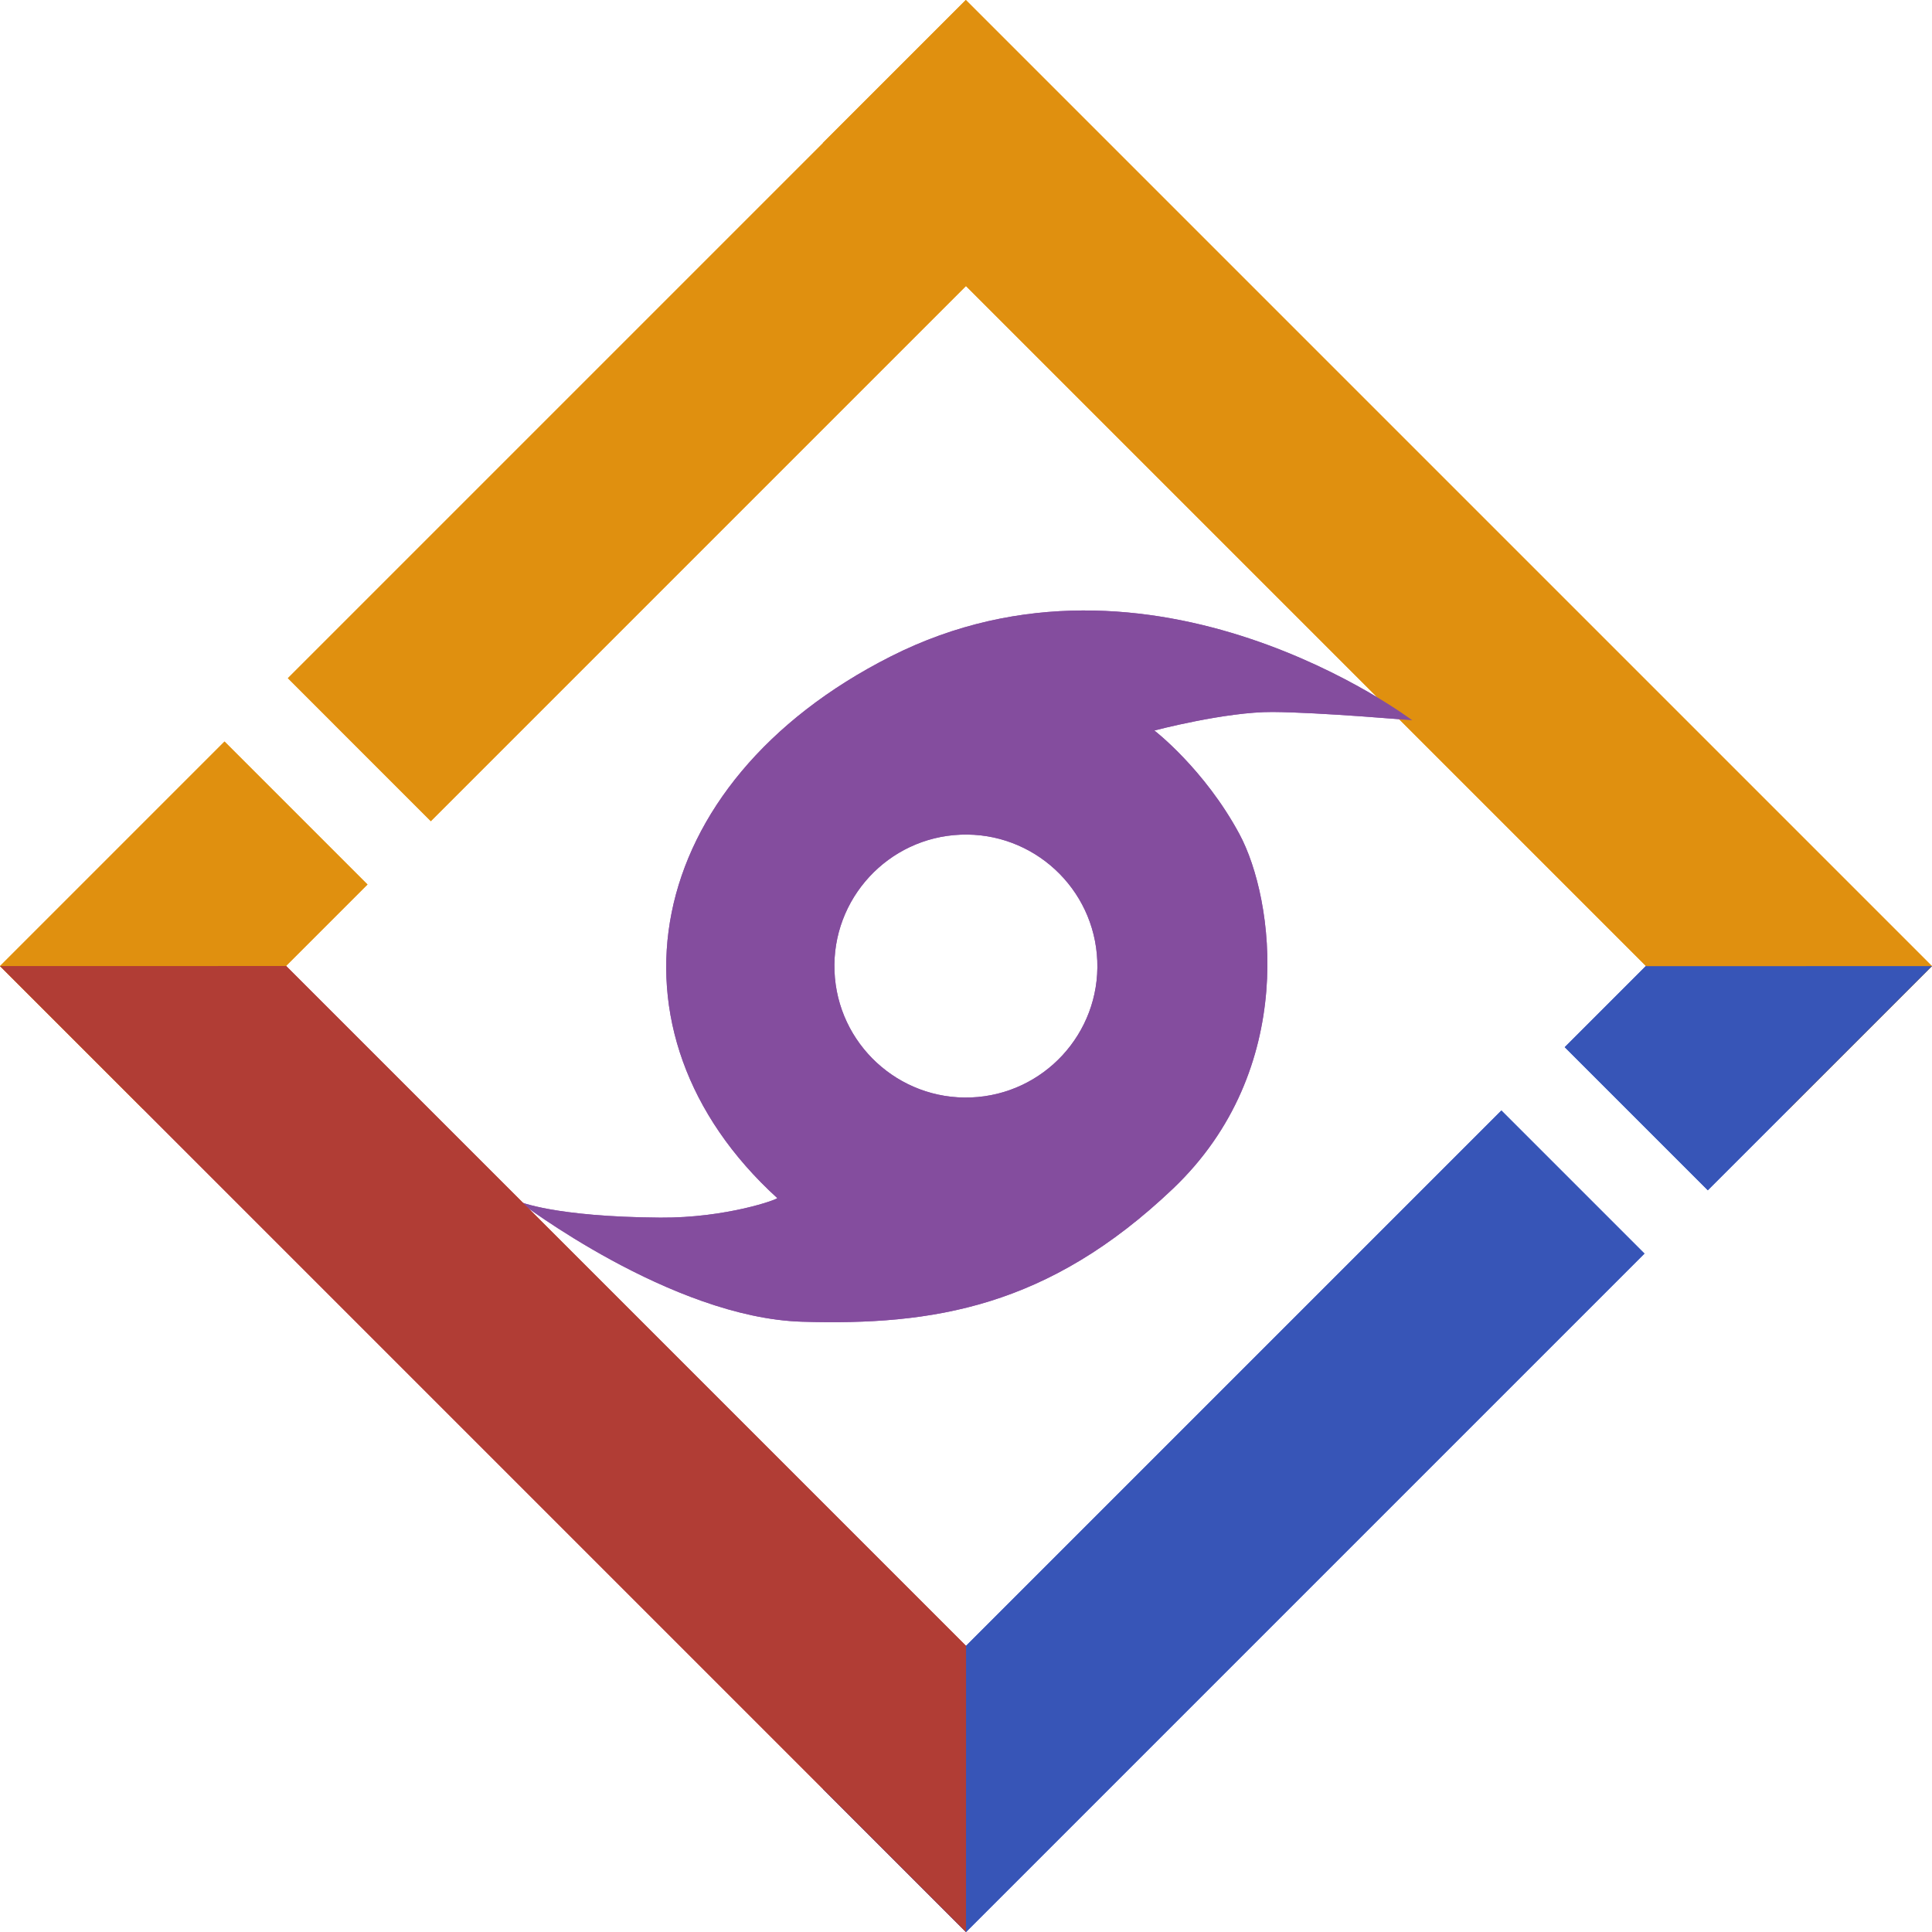
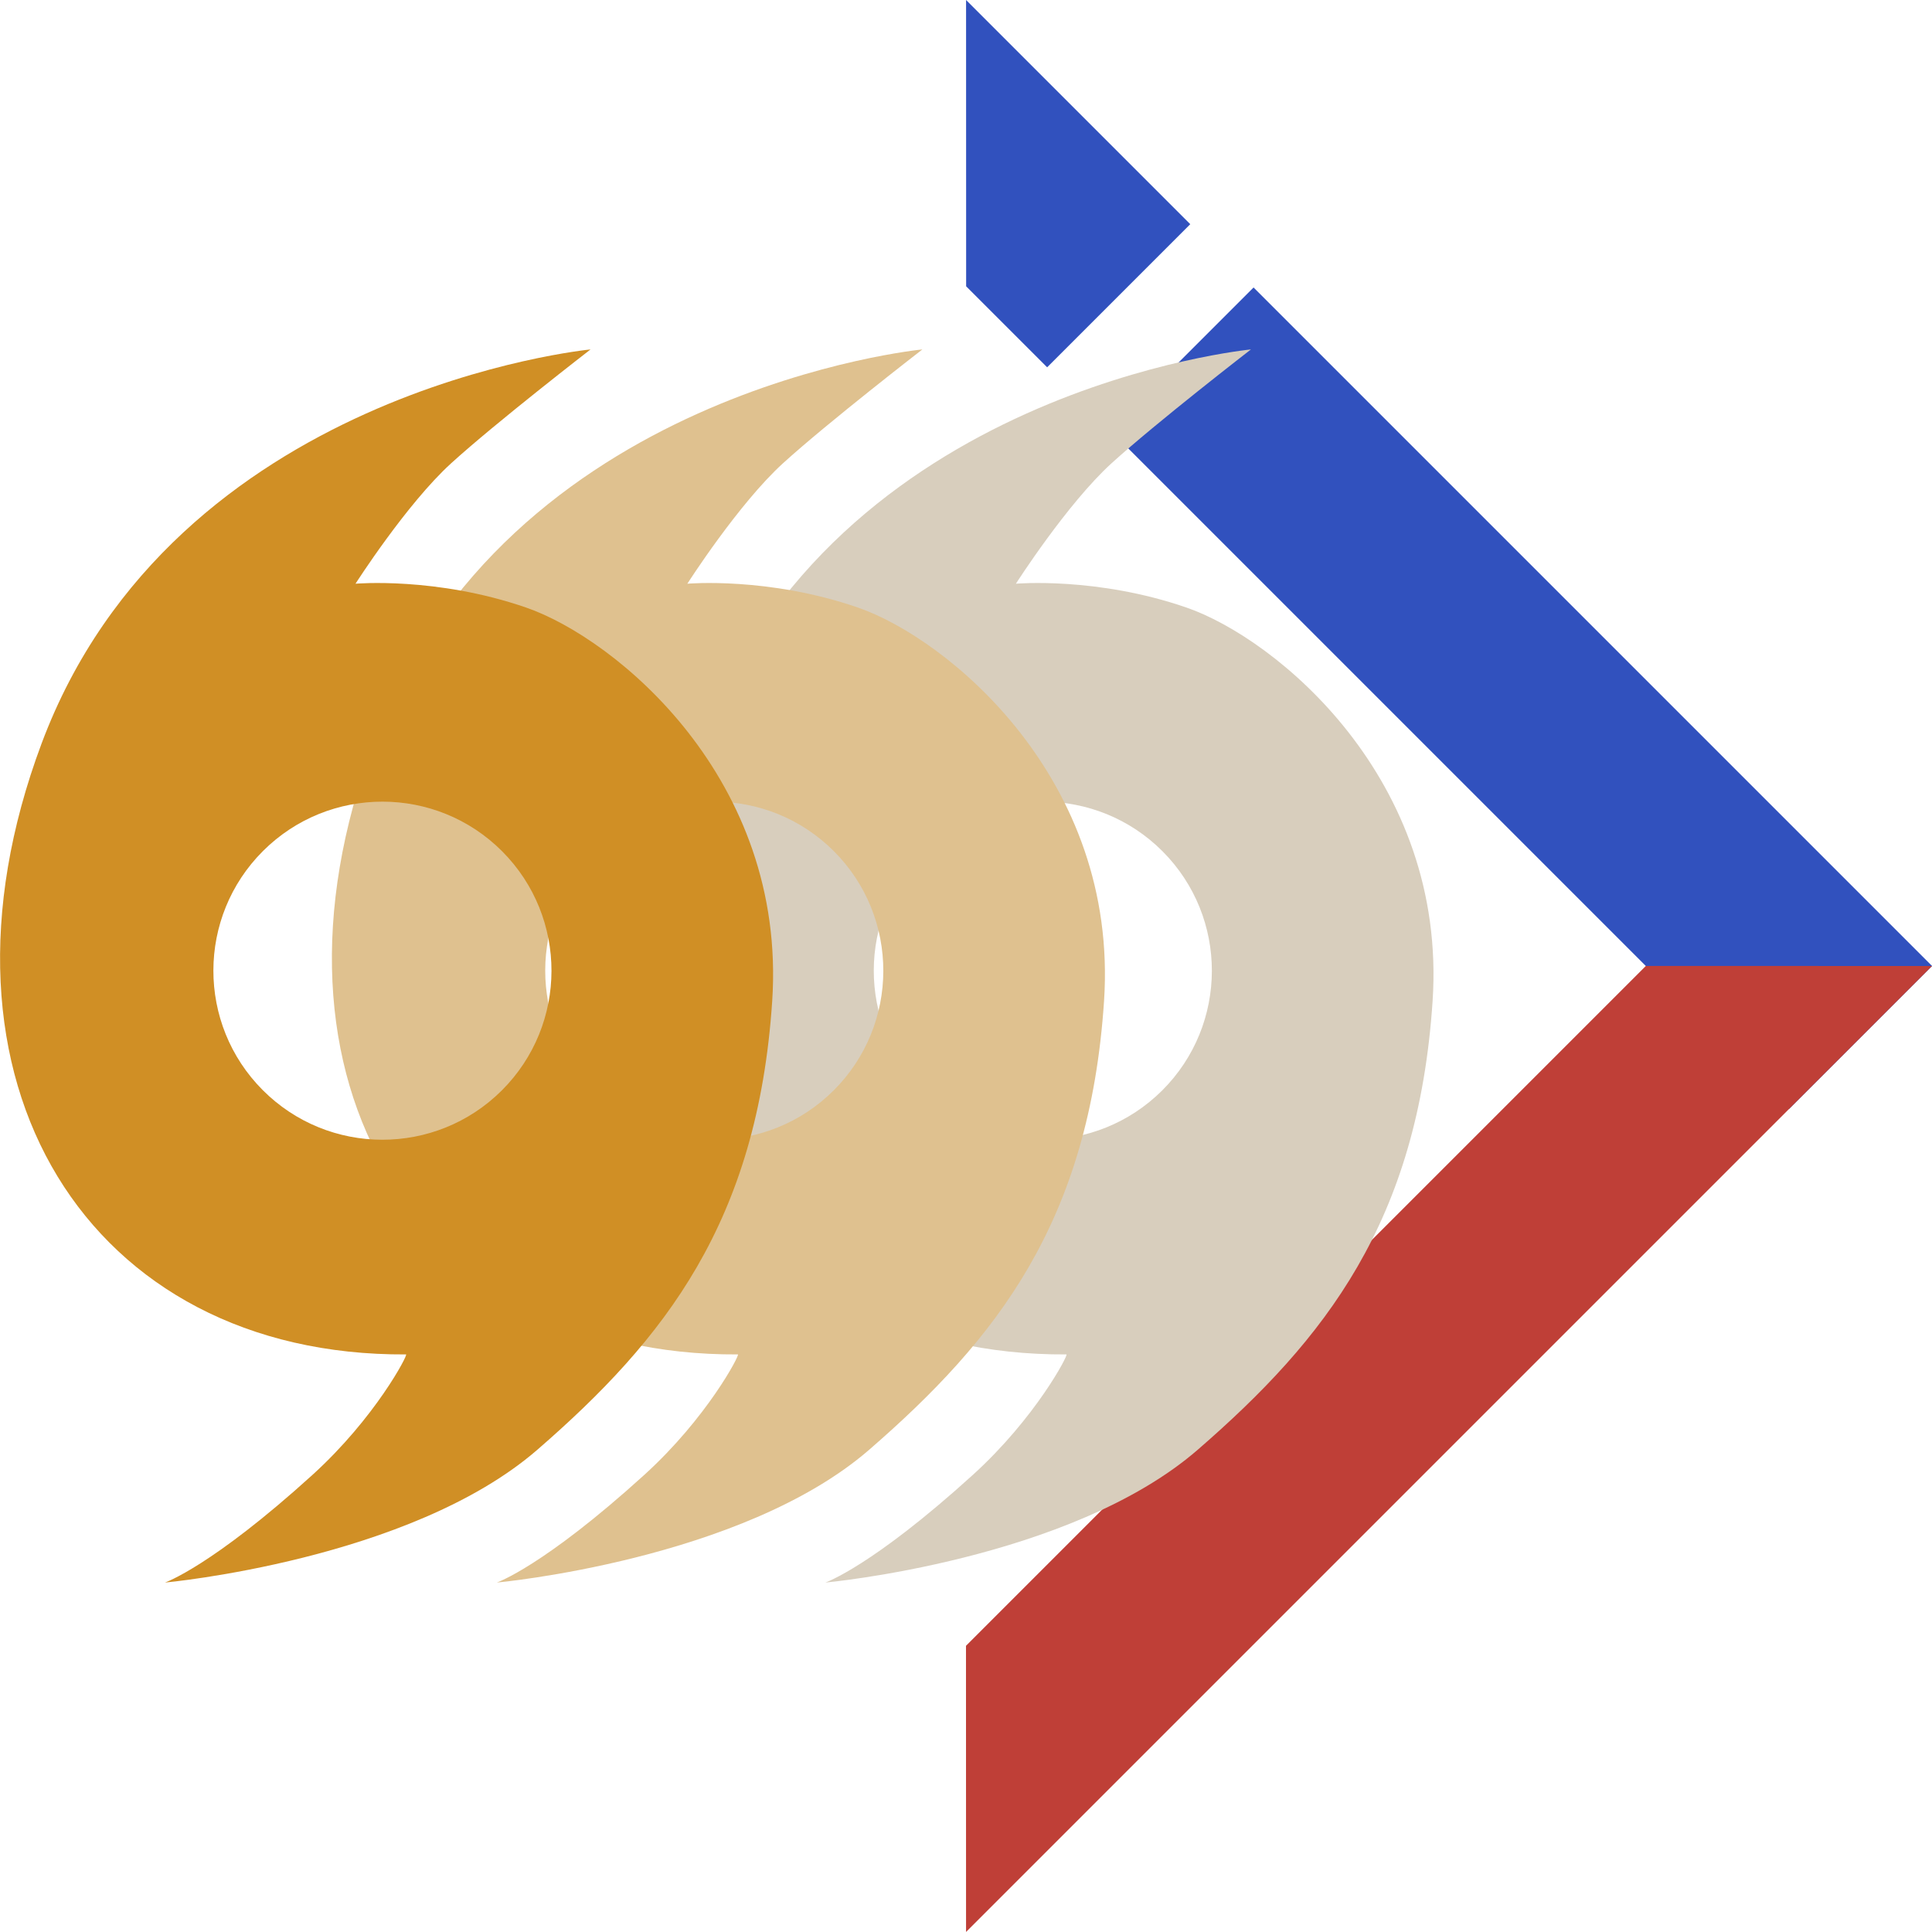
<svg xmlns="http://www.w3.org/2000/svg" width="100%" height="100%" viewBox="0 0 600 600" version="1.1" xml:space="preserve" style="fill-rule:evenodd;clip-rule:evenodd;stroke-linejoin:round;stroke-miterlimit:2;">
-   <g transform="matrix(1.00007,0,0,1.00007,0.000117399,-0.0220605)">
-     <path d="M89.383,210.629L133.788,255.035L299.968,88.854L555.551,344.437L599.956,300.032L299.924,-0L255.519,44.405L255.563,44.449L89.383,210.629ZM69.725,230.287L-0,300.013L44.405,344.418L114.13,274.692L69.725,230.287Z" style="fill:rgb(255,175,43);" />
-     <g transform="matrix(0.0280477,0.706599,-0.706599,0.0280477,503.518,79.636)">
-       <path d="M199.921,99.874C199.921,99.874 109.14,210.284 162.864,327.691C214.157,439.785 322.497,463.904 398.484,386.833C399.03,386.278 406.399,409.53 405.046,438.482C402.87,485.029 395.518,500.148 395.518,500.148C395.518,500.148 449.203,435.459 453.194,378.052C457.184,320.646 451.165,269.826 401.297,213.049C351.144,155.947 275.947,163.481 246.818,177.697C217.688,191.913 199.907,213.207 199.907,213.207C199.907,213.207 192.897,181.606 193.843,160.987C194.789,140.369 199.921,99.874 199.921,99.874ZM299.984,242.268C331.854,242.268 357.728,268.142 357.728,300.011C357.728,331.881 331.854,357.754 299.984,357.754C268.115,357.754 242.241,331.881 242.241,300.011C242.241,268.142 268.115,242.268 299.984,242.268Z" style="fill:rgb(149,88,178);" />
+   <g id="dark" transform="matrix(1.00007,0,0,1.00007,0.000117399,-0.0220605)">
+     <g transform="matrix(6.12323e-17,-1,1,6.12323e-17,-0.0302516,599.978)">
+       <path d="M466.239,344.864L255.545,555.558L299.987,600L510.681,389.306L466.239,344.864ZM530.339,369.649L599.956,300.032L511.051,300.053L485.897,325.207L530.339,369.649Z" style="fill:rgb(49,81,190);" />
+       <g transform="matrix(6.88453,-6.88453,12.9699,12.9699,-1544.81,-512.696)">
+         <path d="M59.625,94.31L53.17,90.885L53.17,114.013L59.625,110.588L59.625,94.31Z" style="fill:rgb(191,63,55);" />
+       </g>
    </g>
-     <path d="M466.239,344.864L255.545,555.558L299.987,600L510.681,389.306L466.239,344.864ZM530.339,369.649L599.956,300.032L511.051,300.053L485.897,325.207L530.339,369.649Z" style="fill:rgb(64,99,216);" />
-     <g transform="matrix(6.88453,-6.88453,12.9699,12.9699,-1544.81,-512.696)">
-       <path d="M59.625,94.31L53.17,90.885L53.17,114.013L59.625,110.588L59.625,94.31Z" style="fill:rgb(203,60,51);" />
+     <g transform="matrix(0.642029,0.643903,-0.643903,0.642029,324.415,-84.3183)">
+       <path d="M199.921,99.874C199.921,99.874 109.14,210.284 162.864,327.691C214.157,439.785 322.497,463.904 398.484,386.833C399.03,386.278 406.399,409.53 405.046,438.482C402.87,485.029 395.518,500.148 395.518,500.148C395.518,500.148 449.203,435.459 453.194,378.052C457.184,320.646 451.165,269.826 401.297,213.049C351.144,155.947 275.947,163.481 246.818,177.697C217.688,191.913 199.907,213.207 199.907,213.207C199.907,213.207 192.897,181.606 193.843,160.987C194.789,140.369 199.921,99.874 199.921,99.874ZM299.984,242.268C331.854,242.268 357.728,268.142 357.728,300.011C357.728,331.881 331.854,357.754 299.984,357.754C268.115,357.754 242.241,331.881 242.241,300.011C242.241,268.142 268.115,242.268 299.984,242.268Z" style="fill:rgb(216,206,189);" />
    </g>
-   </g>
-   <g id="dark" transform="matrix(1.00007,0,0,1.00007,0.000117399,-0.0220605)">
-     <path d="M89.383,210.629L133.788,255.035L299.968,88.854L555.551,344.437L599.956,300.032L299.924,-0L255.519,44.405L255.563,44.449L89.383,210.629ZM69.725,230.287L-0,300.013L44.405,344.418L114.13,274.692L69.725,230.287Z" style="fill:rgb(224,144,15);" />
-     <g transform="matrix(0.0280477,0.706599,-0.706599,0.0280477,503.518,79.636)">
-       <path d="M199.921,99.874C199.921,99.874 109.14,210.284 162.864,327.691C214.157,439.785 322.497,463.904 398.484,386.833C399.03,386.278 406.399,409.53 405.046,438.482C402.87,485.029 395.518,500.148 395.518,500.148C395.518,500.148 449.203,435.459 453.194,378.052C457.184,320.646 451.165,269.826 401.297,213.049C351.144,155.947 275.947,163.481 246.818,177.697C217.688,191.913 199.907,213.207 199.907,213.207C199.907,213.207 192.897,181.606 193.843,160.987C194.789,140.369 199.921,99.874 199.921,99.874ZM299.984,242.268C331.854,242.268 357.728,268.142 357.728,300.011C357.728,331.881 331.854,357.754 299.984,357.754C268.115,357.754 242.241,331.881 242.241,300.011C242.241,268.142 268.115,242.268 299.984,242.268Z" style="fill:rgb(132,77,158);" />
+     <g transform="matrix(0.642029,0.643903,-0.643903,0.642029,222.386,-84.3183)">
+       <path d="M199.921,99.874C199.921,99.874 109.14,210.284 162.864,327.691C214.157,439.785 322.497,463.904 398.484,386.833C399.03,386.278 406.399,409.53 405.046,438.482C402.87,485.029 395.518,500.148 395.518,500.148C395.518,500.148 449.203,435.459 453.194,378.052C457.184,320.646 451.165,269.826 401.297,213.049C351.144,155.947 275.947,163.481 246.818,177.697C217.688,191.913 199.907,213.207 199.907,213.207C199.907,213.207 192.897,181.606 193.843,160.987C194.789,140.369 199.921,99.874 199.921,99.874ZM299.984,242.268C331.854,242.268 357.728,268.142 357.728,300.011C357.728,331.881 331.854,357.754 299.984,357.754C268.115,357.754 242.241,331.881 242.241,300.011C242.241,268.142 268.115,242.268 299.984,242.268Z" style="fill:rgb(223,193,143);" />
    </g>
-     <path d="M466.239,344.864L255.545,555.558L299.987,600L510.681,389.306L466.239,344.864ZM530.339,369.649L599.956,300.032L511.051,300.053L485.897,325.207L530.339,369.649Z" style="fill:rgb(55,85,183);" />
-     <g transform="matrix(6.88453,-6.88453,12.9699,12.9699,-1544.81,-512.696)">
-       <path d="M59.625,94.31L53.17,90.885L53.17,114.013L59.625,110.588L59.625,94.31Z" style="fill:rgb(177,61,53);" />
+     <g transform="matrix(0.642029,0.643903,-0.643903,0.642029,119.339,-84.3183)">
+       <path d="M199.921,99.874C199.921,99.874 109.14,210.284 162.864,327.691C214.157,439.785 322.497,463.904 398.484,386.833C399.03,386.278 406.399,409.53 405.046,438.482C402.87,485.029 395.518,500.148 395.518,500.148C395.518,500.148 449.203,435.459 453.194,378.052C457.184,320.646 451.165,269.826 401.297,213.049C351.144,155.947 275.947,163.481 246.818,177.697C217.688,191.913 199.907,213.207 199.907,213.207C199.907,213.207 192.897,181.606 193.843,160.987C194.789,140.369 199.921,99.874 199.921,99.874ZM299.984,242.268C331.854,242.268 357.728,268.142 357.728,300.011C357.728,331.881 331.854,357.754 299.984,357.754C268.115,357.754 242.241,331.881 242.241,300.011C242.241,268.142 268.115,242.268 299.984,242.268Z" style="fill:rgb(208,143,37);" />
    </g>
  </g>
</svg>
